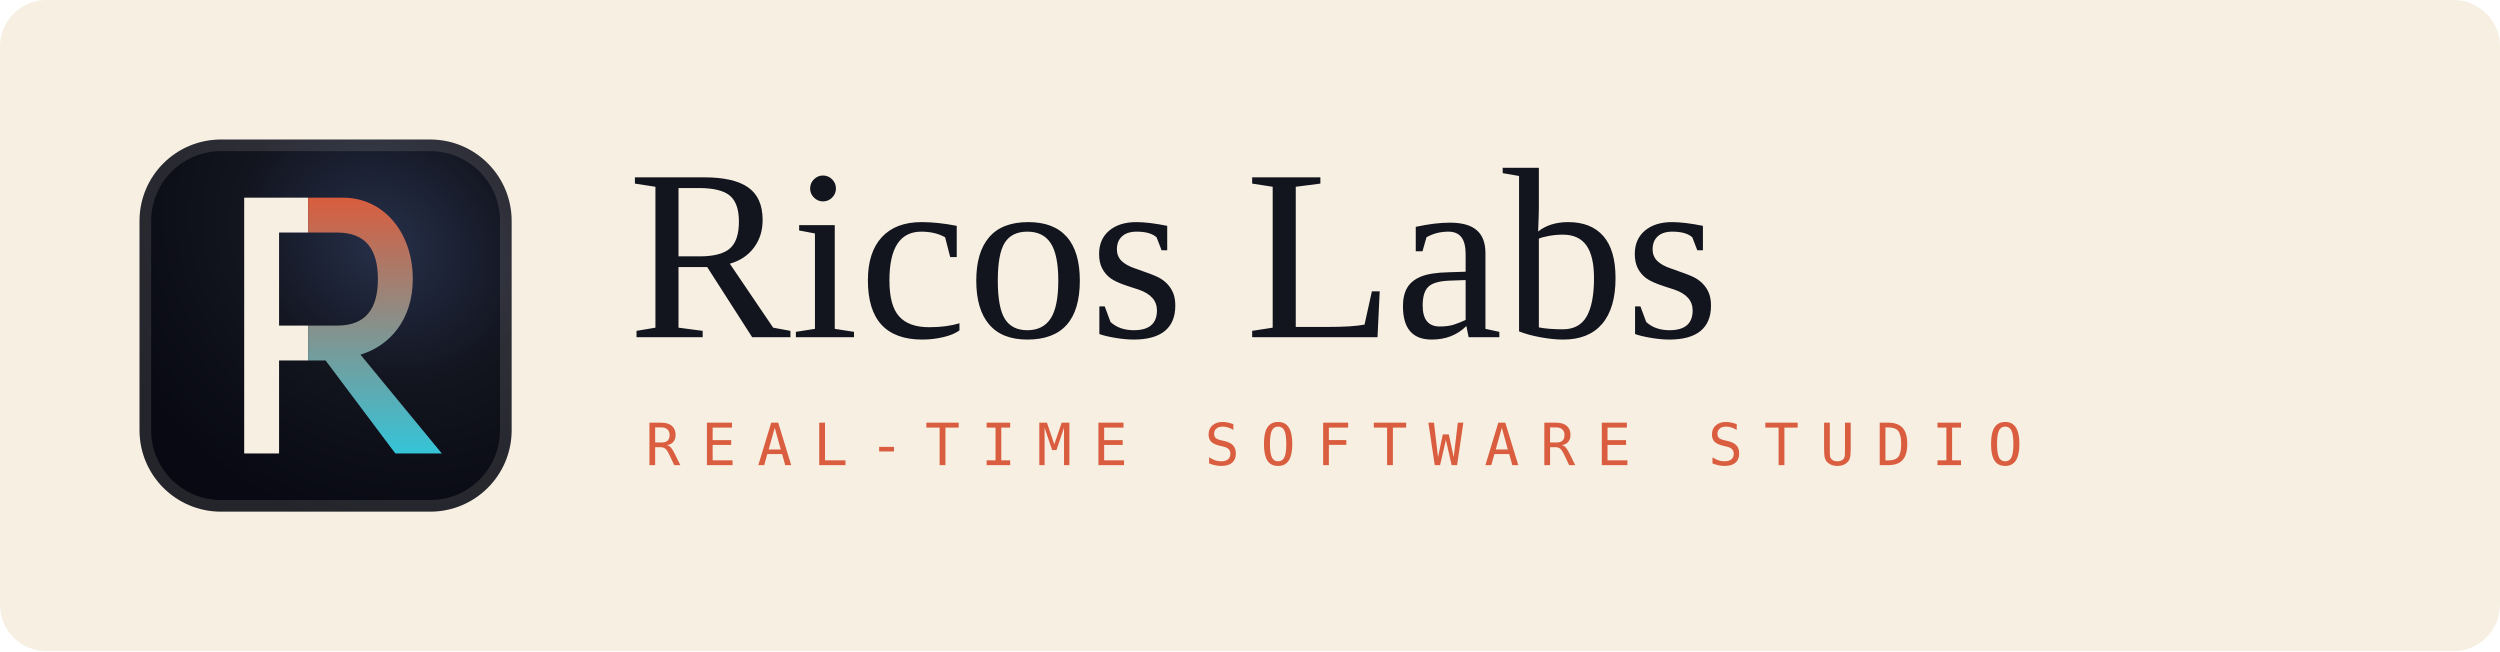
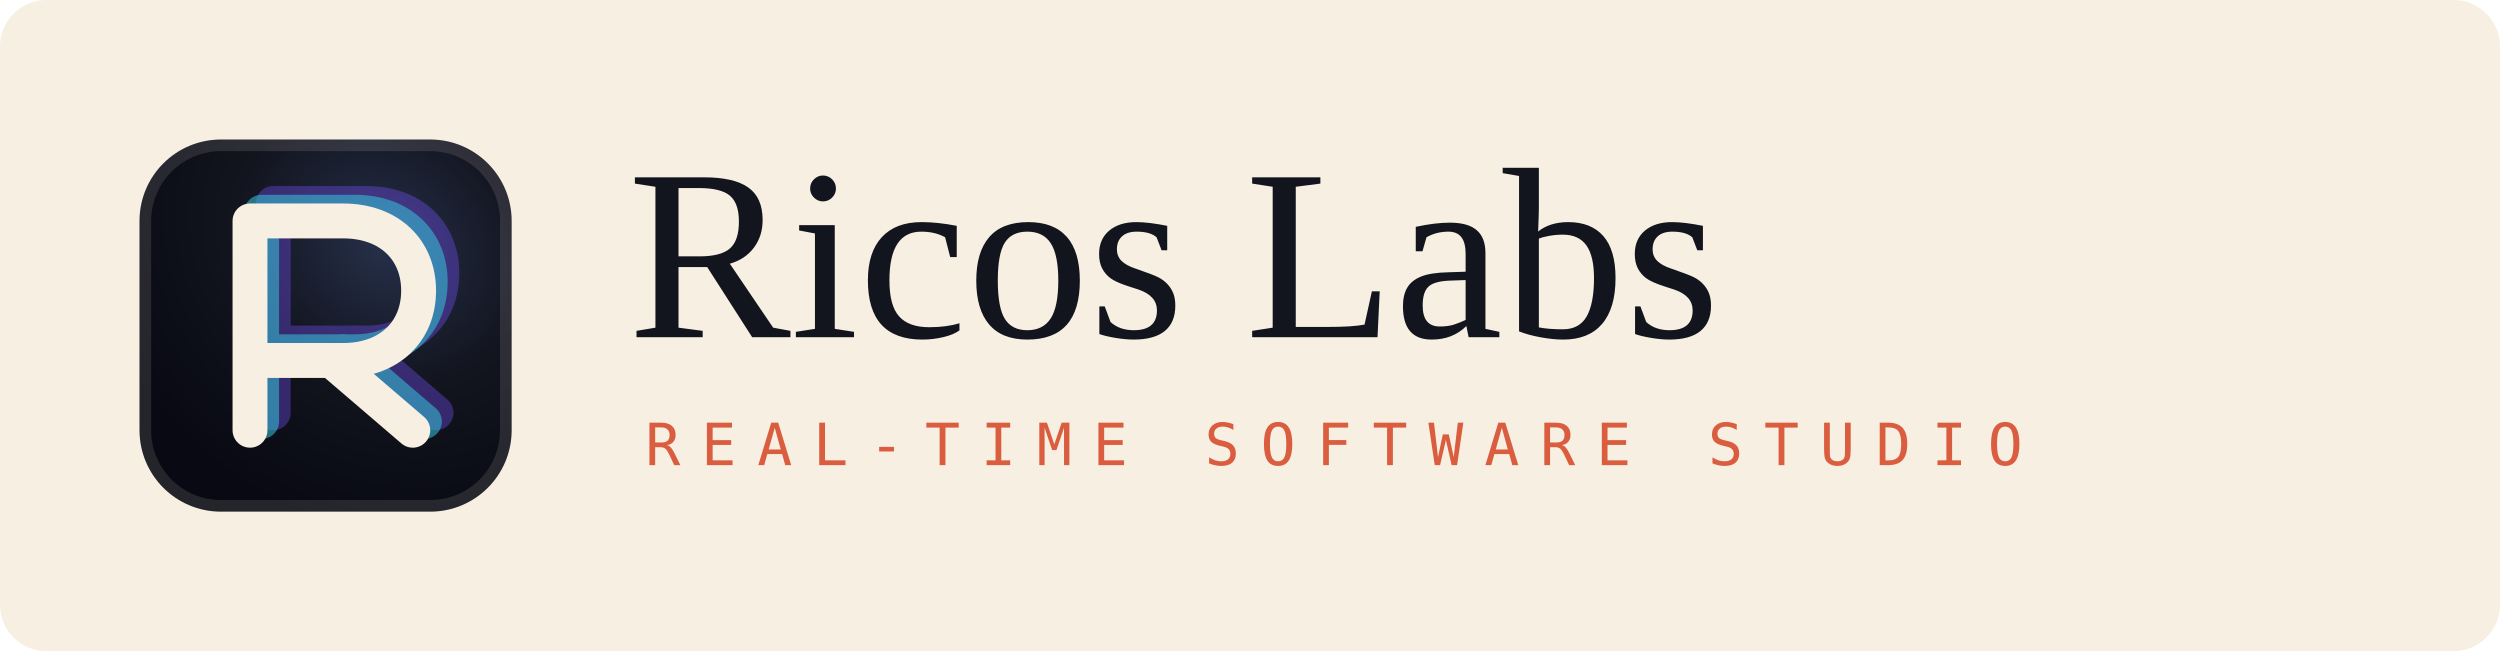
<svg xmlns="http://www.w3.org/2000/svg" viewBox="0 0 430 112" role="img" aria-label="Ricos Labs lockup">
  <defs>
-     <clipPath id="lockup-left">
-       <rect x="0" y="0" width="29" height="64" />
-     </clipPath>
-     <clipPath id="lockup-right">
-       <rect x="29" y="0" width="35" height="64" />
-     </clipPath>
-     <linearGradient id="lockup-signal" x1="29" y1="10" x2="29" y2="54" gradientUnits="userSpaceOnUse">
-       <stop offset="0" stop-color="#D95D3E" />
-       <stop offset="1" stop-color="#35C4D8" />
-     </linearGradient>
    <radialGradient id="lockup-field" cx="0" cy="0" r="1" gradientUnits="userSpaceOnUse" gradientTransform="translate(42 18) rotate(128) scale(48 56)">
      <stop offset="0" stop-color="#26304A" />
      <stop offset="0.48" stop-color="#12141E" />
      <stop offset="1" stop-color="#080912" />
    </radialGradient>
-     <path id="lockup-r" d="       M18 10 H35       C42 10, 47 16, 47 24       C47 31, 43 35.5, 38 37       L52 54 H44       L32 38 H24 V54 H18 Z       M24 16 V32 H34       C39 32, 41 29, 41 24       C41 19, 39 16, 34 16 Z     " />
  </defs>
  <rect width="430" height="112" rx="8" fill="#F6EFE2" />
  <g transform="translate(24 24)">
    <rect width="64" height="64" rx="14" fill="url(#lockup-field)" />
-     <g clip-path="url(#lockup-left)">
-       <use href="#lockup-r" fill="#F6EFE2" fill-rule="evenodd" />
+     <g transform="translate(4, -3)" opacity="0.4">
+       <path d="M19 50V14h16c8 0 13 5 13 12s-5 12-13 12H19" fill="none" stroke="#6F4BE8" stroke-width="6" stroke-linecap="round" stroke-linejoin="round" />
+       <path d="M33 38l14 12" fill="none" stroke="#6F4BE8" stroke-width="6" stroke-linecap="round" />
    </g>
-     <g clip-path="url(#lockup-right)">
-       <use href="#lockup-r" fill="url(#lockup-signal)" fill-rule="evenodd" />
+     <g transform="translate(2, -1.5)" opacity="0.55">
+       <path d="M19 50V14h16c8 0 13 5 13 12s-5 12-13 12H19" fill="none" stroke="#35C4D8" stroke-width="6" stroke-linecap="round" stroke-linejoin="round" />
+       <path d="M33 38l14 12" fill="none" stroke="#35C4D8" stroke-width="6" stroke-linecap="round" />
+     </g>
+     <g>
+       <path d="M19 50V14h16c8 0 13 5 13 12s-5 12-13 12H19" fill="none" stroke="#F6EFE2" stroke-width="6" stroke-linecap="round" stroke-linejoin="round" />
+       <path d="M33 38l14 12" fill="none" stroke="#F6EFE2" stroke-width="6" stroke-linecap="round" />
    </g>
    <rect x="1" y="1" width="62" height="62" rx="13" fill="none" stroke="#F6EFE2" stroke-opacity="0.12" stroke-width="2" />
  </g>
  <text x="108" y="58" fill="#12141E" font-family="Georgia, 'Times New Roman', serif" font-size="42" letter-spacing="0">Ricos Labs</text>
  <text x="111" y="80" fill="#D95D3E" font-family="'JetBrains Mono', 'SFMono-Regular', Consolas, monospace" font-size="10" letter-spacing="3.6">REAL-TIME SOFTWARE STUDIO</text>
</svg>
